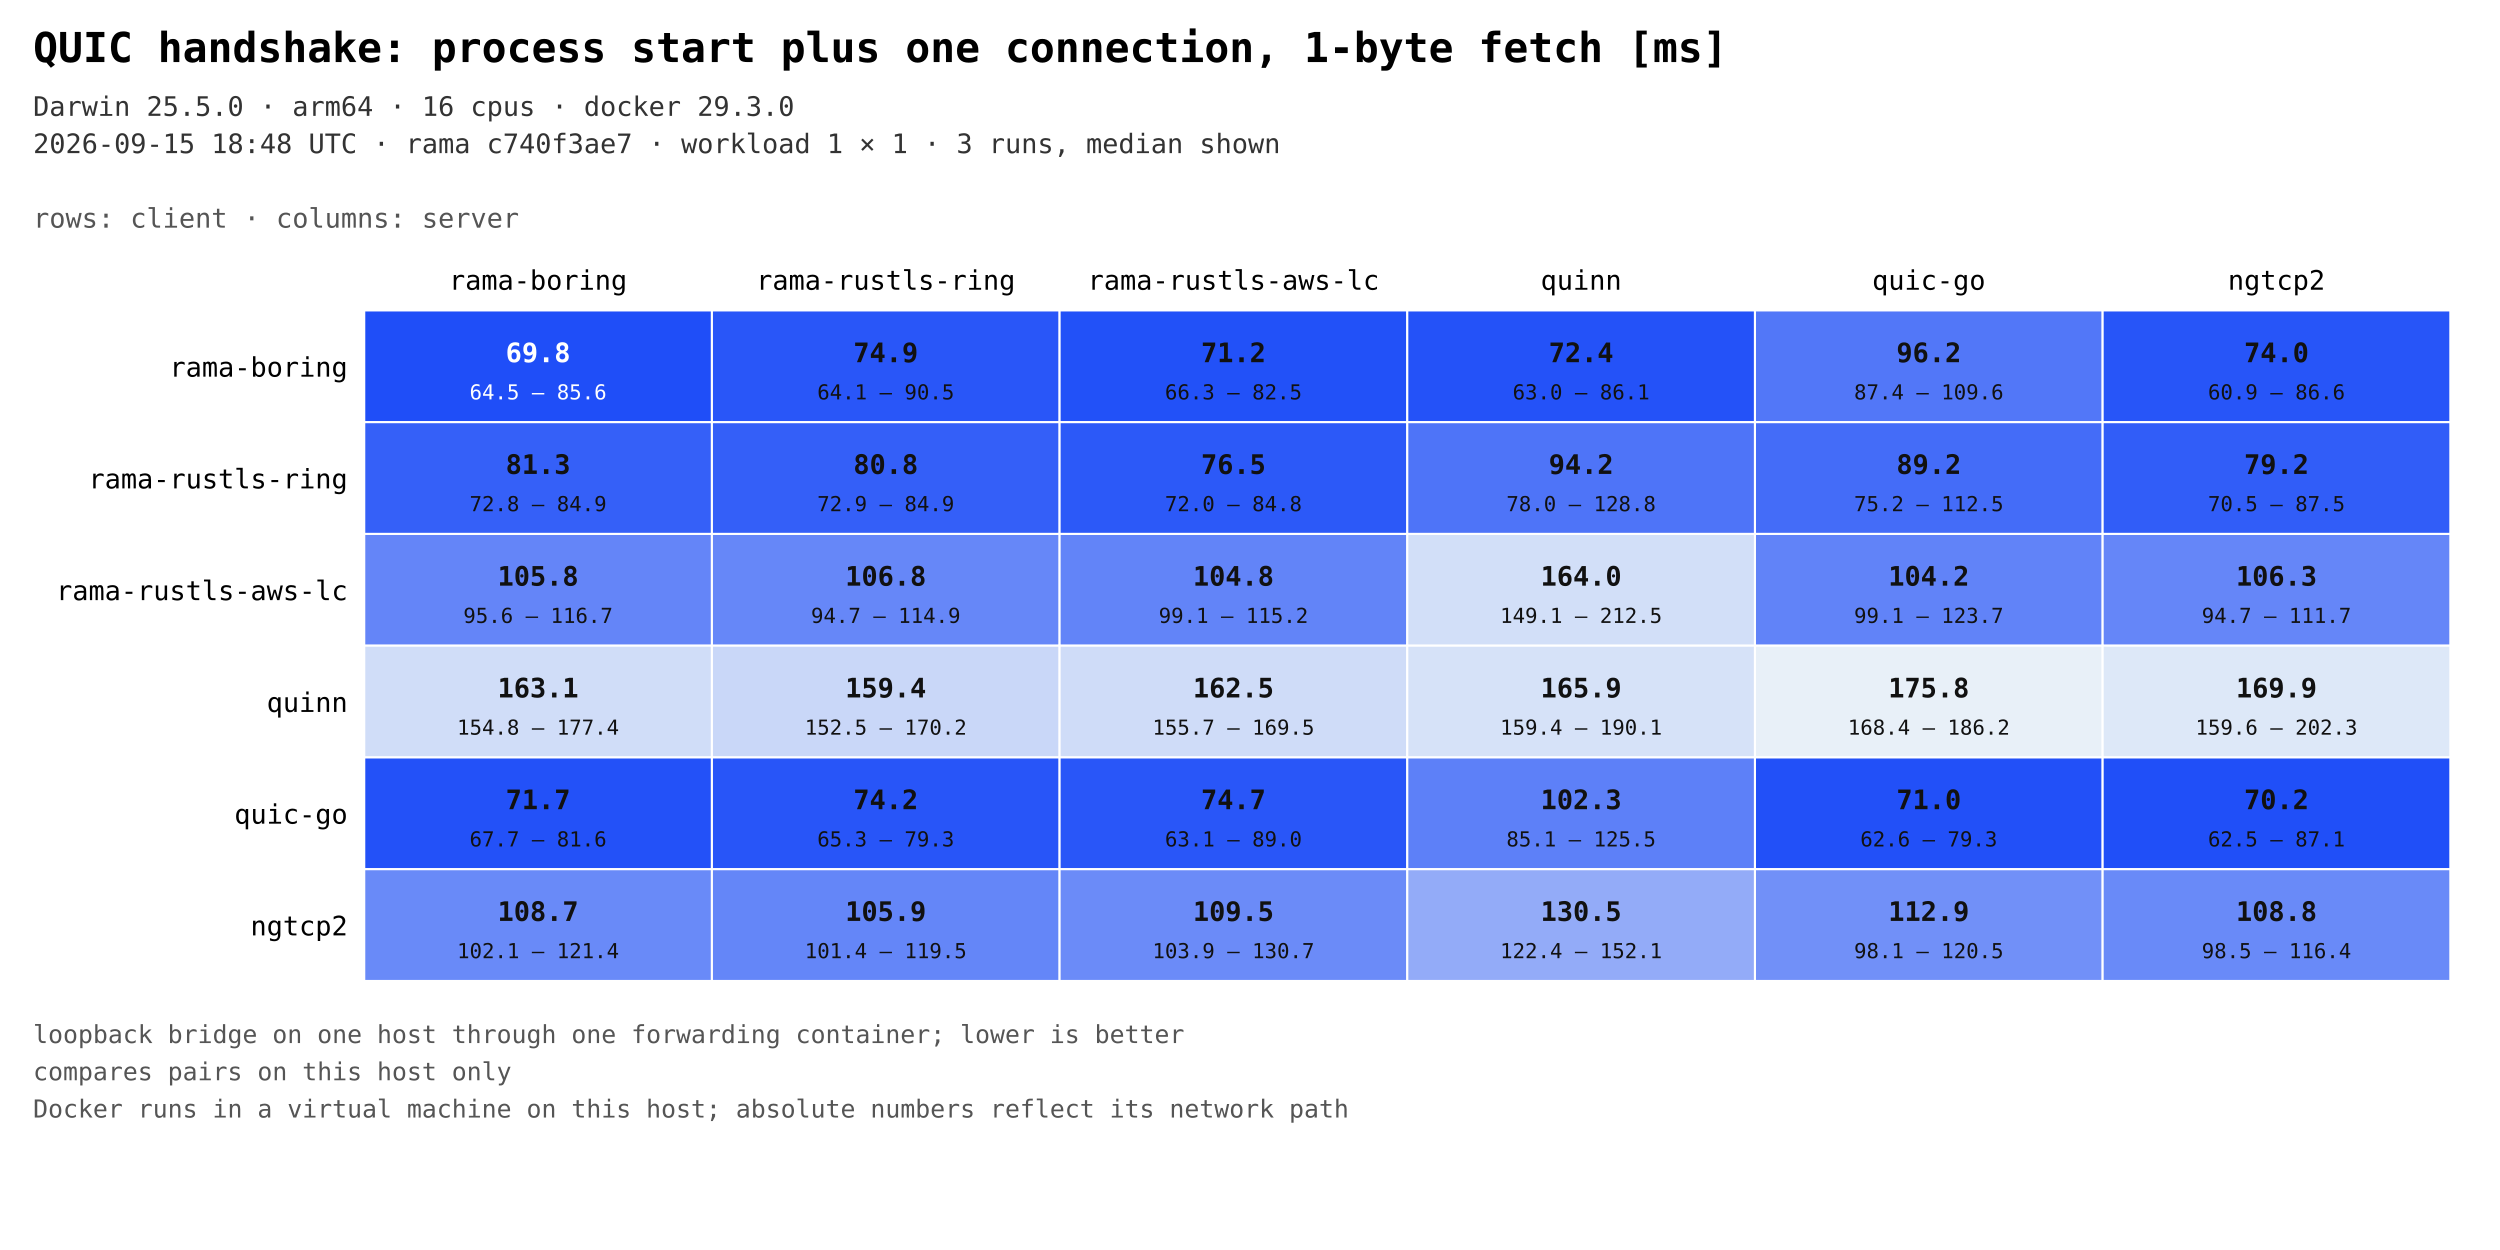
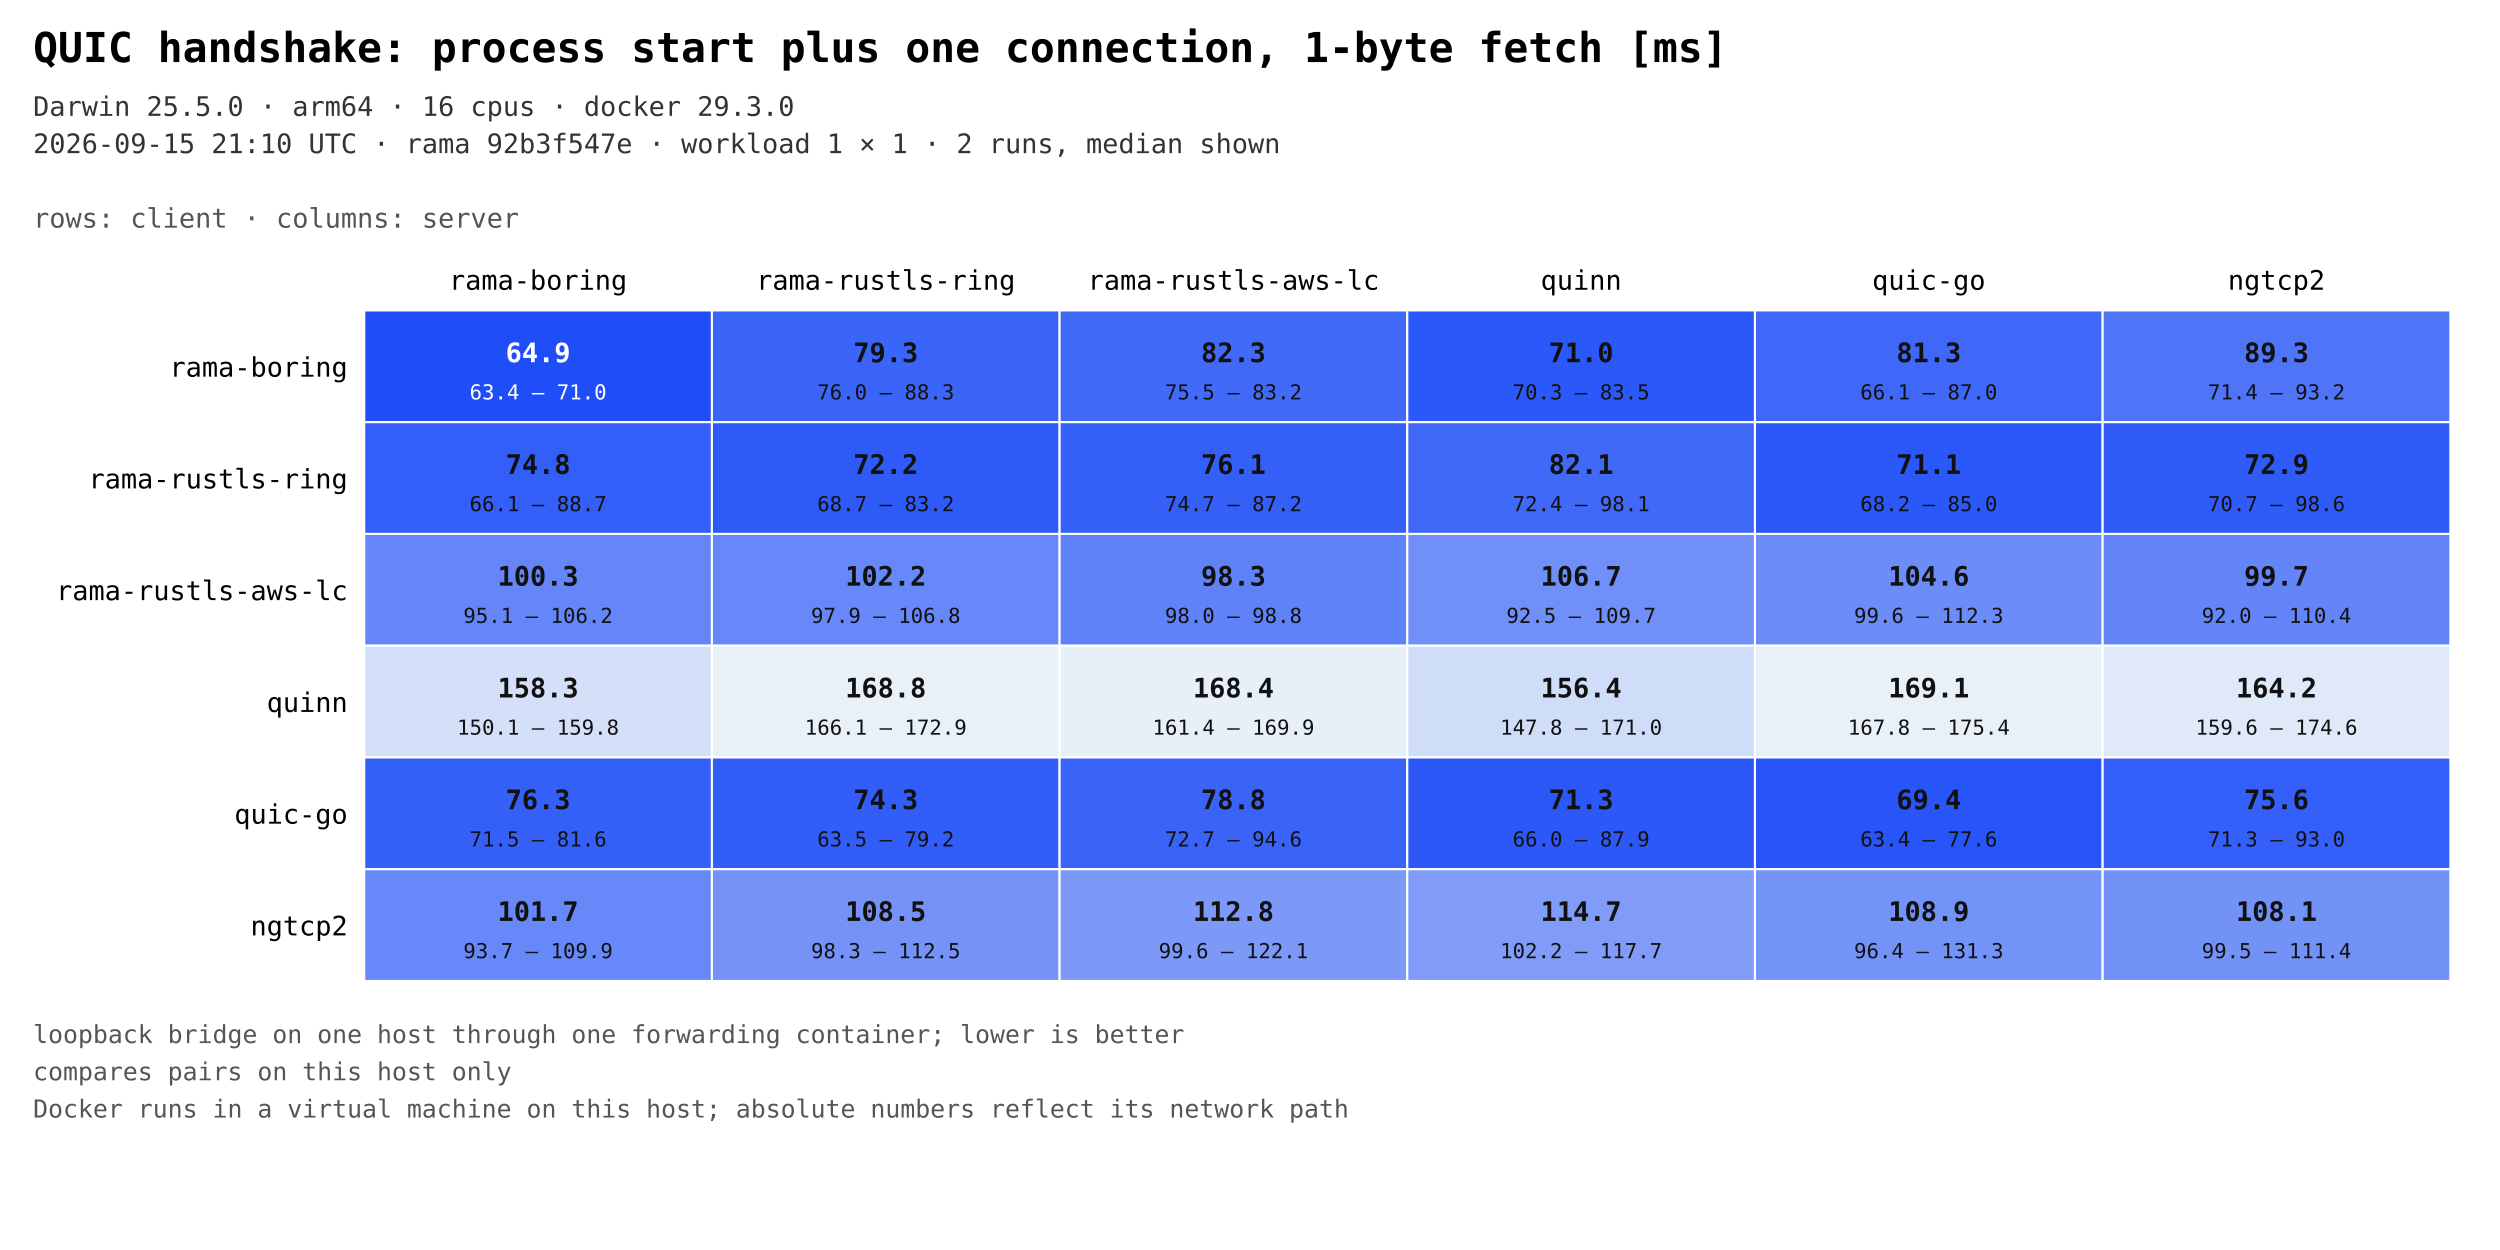
<svg xmlns="http://www.w3.org/2000/svg" width="1208" height="604" viewBox="0 0 1208 604" font-family="ui-monospace, SFMono-Regular, Menlo, monospace" font-size="13">
  <rect width="1208" height="604" fill="#ffffff" />
  <defs>
    <pattern id="na" width="8" height="8" patternUnits="userSpaceOnUse" patternTransform="rotate(45)">
      <line x1="0" y1="0" x2="0" y2="8" stroke="#c8c8c8" stroke-width="2" />
    </pattern>
  </defs>
  <text x="16" y="30" font-size="20" font-weight="bold">QUIC handshake: process start plus one connection, 1-byte fetch [ms]</text>
  <text x="16" y="56" fill="#333">Darwin 25.5.0 · arm64 · 16 cpus · docker 29.3.0</text>
-   <text x="16" y="74" fill="#333">2026-09-15 18:48 UTC · rama c740f3ae7 · workload 1 × 1 · 3 runs, median shown</text>
+   <text x="16" y="74" fill="#333">2026-09-15 21:10 UTC · rama 92b3f547e · workload 1 × 1 · 2 runs, median shown</text>
  <text x="16" y="110" fill="#555">rows: client · columns: server</text>
  <text x="260" y="140" text-anchor="middle">rama-boring</text>
  <text x="428" y="140" text-anchor="middle">rama-rustls-ring</text>
  <text x="596" y="140" text-anchor="middle">rama-rustls-aws-lc</text>
  <text x="764" y="140" text-anchor="middle">quinn</text>
  <text x="932" y="140" text-anchor="middle">quic-go</text>
  <text x="1100" y="140" text-anchor="middle">ngtcp2</text>
  <text x="168" y="182" text-anchor="end">rama-boring</text>
  <rect x="176" y="150" width="168" height="54" fill="#1f4ef8" stroke="#fff" />
-   <text x="260" y="175" text-anchor="middle" font-weight="bold" fill="#fff">69.8</text>
-   <text x="260" y="193" text-anchor="middle" font-size="10" fill="#fff">64.5 – 85.6</text>
-   <rect x="344" y="150" width="168" height="54" fill="#2956f8" stroke="#fff" />
-   <text x="428" y="175" text-anchor="middle" font-weight="bold" fill="#111">74.9</text>
-   <text x="428" y="193" text-anchor="middle" font-size="10" fill="#111">64.1 – 90.5</text>
-   <rect x="512" y="150" width="168" height="54" fill="#2251f8" stroke="#fff" />
-   <text x="596" y="175" text-anchor="middle" font-weight="bold" fill="#111">71.2</text>
-   <text x="596" y="193" text-anchor="middle" font-size="10" fill="#111">66.3 – 82.5</text>
-   <rect x="680" y="150" width="168" height="54" fill="#2452f8" stroke="#fff" />
-   <text x="764" y="175" text-anchor="middle" font-weight="bold" fill="#111">72.4</text>
-   <text x="764" y="193" text-anchor="middle" font-size="10" fill="#111">63.0 – 86.1</text>
-   <rect x="848" y="150" width="168" height="54" fill="#5277f8" stroke="#fff" />
-   <text x="932" y="175" text-anchor="middle" font-weight="bold" fill="#111">96.2</text>
-   <text x="932" y="193" text-anchor="middle" font-size="10" fill="#111">87.4 – 109.6</text>
-   <rect x="1016" y="150" width="168" height="54" fill="#2755f8" stroke="#fff" />
-   <text x="1100" y="175" text-anchor="middle" font-weight="bold" fill="#111">74.0</text>
-   <text x="1100" y="193" text-anchor="middle" font-size="10" fill="#111">60.9 – 86.6</text>
+   <text x="260" y="175" text-anchor="middle" font-weight="bold" fill="#fff">64.9</text>
+   <text x="260" y="193" text-anchor="middle" font-size="10" fill="#fff">63.4 – 71.0</text>
+   <rect x="344" y="150" width="168" height="54" fill="#3b65f8" stroke="#fff" />
+   <text x="428" y="175" text-anchor="middle" font-weight="bold" fill="#111">79.3</text>
+   <text x="428" y="193" text-anchor="middle" font-size="10" fill="#111">76.0 – 88.3</text>
+   <rect x="512" y="150" width="168" height="54" fill="#416af8" stroke="#fff" />
+   <text x="596" y="175" text-anchor="middle" font-weight="bold" fill="#111">82.3</text>
+   <text x="596" y="193" text-anchor="middle" font-size="10" fill="#111">75.5 – 83.2</text>
+   <rect x="680" y="150" width="168" height="54" fill="#2b58f8" stroke="#fff" />
+   <text x="764" y="175" text-anchor="middle" font-weight="bold" fill="#111">71.0</text>
+   <text x="764" y="193" text-anchor="middle" font-size="10" fill="#111">70.3 – 83.5</text>
+   <rect x="848" y="150" width="168" height="54" fill="#3f68f8" stroke="#fff" />
+   <text x="932" y="175" text-anchor="middle" font-weight="bold" fill="#111">81.3</text>
+   <text x="932" y="193" text-anchor="middle" font-size="10" fill="#111">66.1 – 87.0</text>
+   <rect x="1016" y="150" width="168" height="54" fill="#4f74f8" stroke="#fff" />
+   <text x="1100" y="175" text-anchor="middle" font-weight="bold" fill="#111">89.3</text>
+   <text x="1100" y="193" text-anchor="middle" font-size="10" fill="#111">71.4 – 93.2</text>
  <text x="168" y="236" text-anchor="end">rama-rustls-ring</text>
-   <rect x="176" y="204" width="168" height="54" fill="#3560f8" stroke="#fff" />
-   <text x="260" y="229" text-anchor="middle" font-weight="bold" fill="#111">81.3</text>
-   <text x="260" y="247" text-anchor="middle" font-size="10" fill="#111">72.8 – 84.9</text>
-   <rect x="344" y="204" width="168" height="54" fill="#345ff8" stroke="#fff" />
-   <text x="428" y="229" text-anchor="middle" font-weight="bold" fill="#111">80.8</text>
-   <text x="428" y="247" text-anchor="middle" font-size="10" fill="#111">72.9 – 84.9</text>
-   <rect x="512" y="204" width="168" height="54" fill="#2c59f8" stroke="#fff" />
-   <text x="596" y="229" text-anchor="middle" font-weight="bold" fill="#111">76.5</text>
-   <text x="596" y="247" text-anchor="middle" font-size="10" fill="#111">72.0 – 84.8</text>
-   <rect x="680" y="204" width="168" height="54" fill="#4e74f8" stroke="#fff" />
-   <text x="764" y="229" text-anchor="middle" font-weight="bold" fill="#111">94.2</text>
-   <text x="764" y="247" text-anchor="middle" font-size="10" fill="#111">78.0 – 128.8</text>
-   <rect x="848" y="204" width="168" height="54" fill="#446cf8" stroke="#fff" />
-   <text x="932" y="229" text-anchor="middle" font-weight="bold" fill="#111">89.2</text>
-   <text x="932" y="247" text-anchor="middle" font-size="10" fill="#111">75.2 – 112.5</text>
-   <rect x="1016" y="204" width="168" height="54" fill="#315df8" stroke="#fff" />
-   <text x="1100" y="229" text-anchor="middle" font-weight="bold" fill="#111">79.2</text>
-   <text x="1100" y="247" text-anchor="middle" font-size="10" fill="#111">70.5 – 87.5</text>
+   <rect x="176" y="204" width="168" height="54" fill="#335ef8" stroke="#fff" />
+   <text x="260" y="229" text-anchor="middle" font-weight="bold" fill="#111">74.8</text>
+   <text x="260" y="247" text-anchor="middle" font-size="10" fill="#111">66.1 – 88.7</text>
+   <rect x="344" y="204" width="168" height="54" fill="#2e5af8" stroke="#fff" />
+   <text x="428" y="229" text-anchor="middle" font-weight="bold" fill="#111">72.2</text>
+   <text x="428" y="247" text-anchor="middle" font-size="10" fill="#111">68.7 – 83.2</text>
+   <rect x="512" y="204" width="168" height="54" fill="#3560f8" stroke="#fff" />
+   <text x="596" y="229" text-anchor="middle" font-weight="bold" fill="#111">76.1</text>
+   <text x="596" y="247" text-anchor="middle" font-size="10" fill="#111">74.7 – 87.2</text>
+   <rect x="680" y="204" width="168" height="54" fill="#4169f8" stroke="#fff" />
+   <text x="764" y="229" text-anchor="middle" font-weight="bold" fill="#111">82.1</text>
+   <text x="764" y="247" text-anchor="middle" font-size="10" fill="#111">72.4 – 98.1</text>
+   <rect x="848" y="204" width="168" height="54" fill="#2b58f8" stroke="#fff" />
+   <text x="932" y="229" text-anchor="middle" font-weight="bold" fill="#111">71.1</text>
+   <text x="932" y="247" text-anchor="middle" font-size="10" fill="#111">68.2 – 85.0</text>
+   <rect x="1016" y="204" width="168" height="54" fill="#2f5bf8" stroke="#fff" />
+   <text x="1100" y="229" text-anchor="middle" font-weight="bold" fill="#111">72.9</text>
+   <text x="1100" y="247" text-anchor="middle" font-size="10" fill="#111">70.7 – 98.6</text>
  <text x="168" y="290" text-anchor="end">rama-rustls-aws-lc</text>
-   <rect x="176" y="258" width="168" height="54" fill="#6485f8" stroke="#fff" />
-   <text x="260" y="283" text-anchor="middle" font-weight="bold" fill="#111">105.8</text>
-   <text x="260" y="301" text-anchor="middle" font-size="10" fill="#111">95.6 – 116.7</text>
-   <rect x="344" y="258" width="168" height="54" fill="#6687f8" stroke="#fff" />
-   <text x="428" y="283" text-anchor="middle" font-weight="bold" fill="#111">106.8</text>
-   <text x="428" y="301" text-anchor="middle" font-size="10" fill="#111">94.7 – 114.9</text>
-   <rect x="512" y="258" width="168" height="54" fill="#6284f8" stroke="#fff" />
-   <text x="596" y="283" text-anchor="middle" font-weight="bold" fill="#111">104.8</text>
-   <text x="596" y="301" text-anchor="middle" font-size="10" fill="#111">99.1 – 115.2</text>
-   <rect x="680" y="258" width="168" height="54" fill="#d2dff8" stroke="#fff" />
-   <text x="764" y="283" text-anchor="middle" font-weight="bold" fill="#111">164.0</text>
-   <text x="764" y="301" text-anchor="middle" font-size="10" fill="#111">149.1 – 212.5</text>
-   <rect x="848" y="258" width="168" height="54" fill="#6183f8" stroke="#fff" />
-   <text x="932" y="283" text-anchor="middle" font-weight="bold" fill="#111">104.2</text>
-   <text x="932" y="301" text-anchor="middle" font-size="10" fill="#111">99.1 – 123.7</text>
-   <rect x="1016" y="258" width="168" height="54" fill="#6586f8" stroke="#fff" />
-   <text x="1100" y="283" text-anchor="middle" font-weight="bold" fill="#111">106.3</text>
-   <text x="1100" y="301" text-anchor="middle" font-size="10" fill="#111">94.7 – 111.7</text>
+   <rect x="176" y="258" width="168" height="54" fill="#6486f8" stroke="#fff" />
+   <text x="260" y="283" text-anchor="middle" font-weight="bold" fill="#111">100.3</text>
+   <text x="260" y="301" text-anchor="middle" font-size="10" fill="#111">95.1 – 106.2</text>
+   <rect x="344" y="258" width="168" height="54" fill="#6788f8" stroke="#fff" />
+   <text x="428" y="283" text-anchor="middle" font-weight="bold" fill="#111">102.2</text>
+   <text x="428" y="301" text-anchor="middle" font-size="10" fill="#111">97.9 – 106.8</text>
+   <rect x="512" y="258" width="168" height="54" fill="#6082f8" stroke="#fff" />
+   <text x="596" y="283" text-anchor="middle" font-weight="bold" fill="#111">98.3</text>
+   <text x="596" y="301" text-anchor="middle" font-size="10" fill="#111">98.0 – 98.8</text>
+   <rect x="680" y="258" width="168" height="54" fill="#708ff8" stroke="#fff" />
+   <text x="764" y="283" text-anchor="middle" font-weight="bold" fill="#111">106.7</text>
+   <text x="764" y="301" text-anchor="middle" font-size="10" fill="#111">92.5 – 109.7</text>
+   <rect x="848" y="258" width="168" height="54" fill="#6c8cf8" stroke="#fff" />
+   <text x="932" y="283" text-anchor="middle" font-weight="bold" fill="#111">104.6</text>
+   <text x="932" y="301" text-anchor="middle" font-size="10" fill="#111">99.6 – 112.3</text>
+   <rect x="1016" y="258" width="168" height="54" fill="#6385f8" stroke="#fff" />
+   <text x="1100" y="283" text-anchor="middle" font-weight="bold" fill="#111">99.7</text>
+   <text x="1100" y="301" text-anchor="middle" font-size="10" fill="#111">92.0 – 110.4</text>
  <text x="168" y="344" text-anchor="end">quinn</text>
-   <rect x="176" y="312" width="168" height="54" fill="#d0ddf8" stroke="#fff" />
-   <text x="260" y="337" text-anchor="middle" font-weight="bold" fill="#111">163.1</text>
-   <text x="260" y="355" text-anchor="middle" font-size="10" fill="#111">154.8 – 177.4</text>
-   <rect x="344" y="312" width="168" height="54" fill="#c9d7f8" stroke="#fff" />
-   <text x="428" y="337" text-anchor="middle" font-weight="bold" fill="#111">159.4</text>
-   <text x="428" y="355" text-anchor="middle" font-size="10" fill="#111">152.5 – 170.2</text>
-   <rect x="512" y="312" width="168" height="54" fill="#cfdcf8" stroke="#fff" />
-   <text x="596" y="337" text-anchor="middle" font-weight="bold" fill="#111">162.5</text>
-   <text x="596" y="355" text-anchor="middle" font-size="10" fill="#111">155.7 – 169.5</text>
-   <rect x="680" y="312" width="168" height="54" fill="#d6e2f8" stroke="#fff" />
-   <text x="764" y="337" text-anchor="middle" font-weight="bold" fill="#111">165.9</text>
-   <text x="764" y="355" text-anchor="middle" font-size="10" fill="#111">159.4 – 190.1</text>
+   <rect x="176" y="312" width="168" height="54" fill="#d4e0f8" stroke="#fff" />
+   <text x="260" y="337" text-anchor="middle" font-weight="bold" fill="#111">158.3</text>
+   <text x="260" y="355" text-anchor="middle" font-size="10" fill="#111">150.1 – 159.8</text>
+   <rect x="344" y="312" width="168" height="54" fill="#e8f0f8" stroke="#fff" />
+   <text x="428" y="337" text-anchor="middle" font-weight="bold" fill="#111">168.8</text>
+   <text x="428" y="355" text-anchor="middle" font-size="10" fill="#111">166.1 – 172.9</text>
+   <rect x="512" y="312" width="168" height="54" fill="#e7eff8" stroke="#fff" />
+   <text x="596" y="337" text-anchor="middle" font-weight="bold" fill="#111">168.4</text>
+   <text x="596" y="355" text-anchor="middle" font-size="10" fill="#111">161.4 – 169.9</text>
+   <rect x="680" y="312" width="168" height="54" fill="#d0ddf8" stroke="#fff" />
+   <text x="764" y="337" text-anchor="middle" font-weight="bold" fill="#111">156.4</text>
+   <text x="764" y="355" text-anchor="middle" font-size="10" fill="#111">147.8 – 171.0</text>
  <rect x="848" y="312" width="168" height="54" fill="#e8f0f8" stroke="#fff" />
-   <text x="932" y="337" text-anchor="middle" font-weight="bold" fill="#111">175.8</text>
-   <text x="932" y="355" text-anchor="middle" font-size="10" fill="#111">168.4 – 186.2</text>
-   <rect x="1016" y="312" width="168" height="54" fill="#dde8f8" stroke="#fff" />
-   <text x="1100" y="337" text-anchor="middle" font-weight="bold" fill="#111">169.9</text>
-   <text x="1100" y="355" text-anchor="middle" font-size="10" fill="#111">159.6 – 202.3</text>
+   <text x="932" y="337" text-anchor="middle" font-weight="bold" fill="#111">169.1</text>
+   <text x="932" y="355" text-anchor="middle" font-size="10" fill="#111">167.8 – 175.4</text>
+   <rect x="1016" y="312" width="168" height="54" fill="#dfe9f8" stroke="#fff" />
+   <text x="1100" y="337" text-anchor="middle" font-weight="bold" fill="#111">164.2</text>
+   <text x="1100" y="355" text-anchor="middle" font-size="10" fill="#111">159.6 – 174.6</text>
  <text x="168" y="398" text-anchor="end">quic-go</text>
-   <rect x="176" y="366" width="168" height="54" fill="#2351f8" stroke="#fff" />
-   <text x="260" y="391" text-anchor="middle" font-weight="bold" fill="#111">71.7</text>
-   <text x="260" y="409" text-anchor="middle" font-size="10" fill="#111">67.7 – 81.6</text>
-   <rect x="344" y="366" width="168" height="54" fill="#2855f8" stroke="#fff" />
-   <text x="428" y="391" text-anchor="middle" font-weight="bold" fill="#111">74.2</text>
-   <text x="428" y="409" text-anchor="middle" font-size="10" fill="#111">65.3 – 79.3</text>
-   <rect x="512" y="366" width="168" height="54" fill="#2956f8" stroke="#fff" />
-   <text x="596" y="391" text-anchor="middle" font-weight="bold" fill="#111">74.7</text>
-   <text x="596" y="409" text-anchor="middle" font-size="10" fill="#111">63.1 – 89.0</text>
-   <rect x="680" y="366" width="168" height="54" fill="#5d80f8" stroke="#fff" />
-   <text x="764" y="391" text-anchor="middle" font-weight="bold" fill="#111">102.3</text>
-   <text x="764" y="409" text-anchor="middle" font-size="10" fill="#111">85.1 – 125.5</text>
-   <rect x="848" y="366" width="168" height="54" fill="#2250f8" stroke="#fff" />
-   <text x="932" y="391" text-anchor="middle" font-weight="bold" fill="#111">71.0</text>
-   <text x="932" y="409" text-anchor="middle" font-size="10" fill="#111">62.6 – 79.3</text>
-   <rect x="1016" y="366" width="168" height="54" fill="#204ff8" stroke="#fff" />
-   <text x="1100" y="391" text-anchor="middle" font-weight="bold" fill="#111">70.2</text>
-   <text x="1100" y="409" text-anchor="middle" font-size="10" fill="#111">62.5 – 87.1</text>
+   <rect x="176" y="366" width="168" height="54" fill="#3560f8" stroke="#fff" />
+   <text x="260" y="391" text-anchor="middle" font-weight="bold" fill="#111">76.3</text>
+   <text x="260" y="409" text-anchor="middle" font-size="10" fill="#111">71.5 – 81.6</text>
+   <rect x="344" y="366" width="168" height="54" fill="#325df8" stroke="#fff" />
+   <text x="428" y="391" text-anchor="middle" font-weight="bold" fill="#111">74.3</text>
+   <text x="428" y="409" text-anchor="middle" font-size="10" fill="#111">63.5 – 79.2</text>
+   <rect x="512" y="366" width="168" height="54" fill="#3a64f8" stroke="#fff" />
+   <text x="596" y="391" text-anchor="middle" font-weight="bold" fill="#111">78.8</text>
+   <text x="596" y="409" text-anchor="middle" font-size="10" fill="#111">72.7 – 94.6</text>
+   <rect x="680" y="366" width="168" height="54" fill="#2c58f8" stroke="#fff" />
+   <text x="764" y="391" text-anchor="middle" font-weight="bold" fill="#111">71.3</text>
+   <text x="764" y="409" text-anchor="middle" font-size="10" fill="#111">66.0 – 87.9</text>
+   <rect x="848" y="366" width="168" height="54" fill="#2855f8" stroke="#fff" />
+   <text x="932" y="391" text-anchor="middle" font-weight="bold" fill="#111">69.4</text>
+   <text x="932" y="409" text-anchor="middle" font-size="10" fill="#111">63.4 – 77.6</text>
+   <rect x="1016" y="366" width="168" height="54" fill="#345ff8" stroke="#fff" />
+   <text x="1100" y="391" text-anchor="middle" font-weight="bold" fill="#111">75.6</text>
+   <text x="1100" y="409" text-anchor="middle" font-size="10" fill="#111">71.3 – 93.0</text>
  <text x="168" y="452" text-anchor="end">ngtcp2</text>
-   <rect x="176" y="420" width="168" height="54" fill="#698af8" stroke="#fff" />
-   <text x="260" y="445" text-anchor="middle" font-weight="bold" fill="#111">108.7</text>
-   <text x="260" y="463" text-anchor="middle" font-size="10" fill="#111">102.1 – 121.4</text>
-   <rect x="344" y="420" width="168" height="54" fill="#6486f8" stroke="#fff" />
-   <text x="428" y="445" text-anchor="middle" font-weight="bold" fill="#111">105.9</text>
-   <text x="428" y="463" text-anchor="middle" font-size="10" fill="#111">101.4 – 119.5</text>
-   <rect x="512" y="420" width="168" height="54" fill="#6b8bf8" stroke="#fff" />
-   <text x="596" y="445" text-anchor="middle" font-weight="bold" fill="#111">109.5</text>
-   <text x="596" y="463" text-anchor="middle" font-size="10" fill="#111">103.9 – 130.7</text>
-   <rect x="680" y="420" width="168" height="54" fill="#93abf8" stroke="#fff" />
-   <text x="764" y="445" text-anchor="middle" font-weight="bold" fill="#111">130.5</text>
-   <text x="764" y="463" text-anchor="middle" font-size="10" fill="#111">122.4 – 152.1</text>
-   <rect x="848" y="420" width="168" height="54" fill="#7190f8" stroke="#fff" />
-   <text x="932" y="445" text-anchor="middle" font-weight="bold" fill="#111">112.9</text>
-   <text x="932" y="463" text-anchor="middle" font-size="10" fill="#111">98.1 – 120.5</text>
-   <rect x="1016" y="420" width="168" height="54" fill="#698af8" stroke="#fff" />
-   <text x="1100" y="445" text-anchor="middle" font-weight="bold" fill="#111">108.8</text>
-   <text x="1100" y="463" text-anchor="middle" font-size="10" fill="#111">98.5 – 116.4</text>
+   <rect x="176" y="420" width="168" height="54" fill="#6688f8" stroke="#fff" />
+   <text x="260" y="445" text-anchor="middle" font-weight="bold" fill="#111">101.7</text>
+   <text x="260" y="463" text-anchor="middle" font-size="10" fill="#111">93.7 – 109.9</text>
+   <rect x="344" y="420" width="168" height="54" fill="#7492f8" stroke="#fff" />
+   <text x="428" y="445" text-anchor="middle" font-weight="bold" fill="#111">108.5</text>
+   <text x="428" y="463" text-anchor="middle" font-size="10" fill="#111">98.3 – 112.5</text>
+   <rect x="512" y="420" width="168" height="54" fill="#7c99f8" stroke="#fff" />
+   <text x="596" y="445" text-anchor="middle" font-weight="bold" fill="#111">112.8</text>
+   <text x="596" y="463" text-anchor="middle" font-size="10" fill="#111">99.6 – 122.1</text>
+   <rect x="680" y="420" width="168" height="54" fill="#809cf8" stroke="#fff" />
+   <text x="764" y="445" text-anchor="middle" font-weight="bold" fill="#111">114.7</text>
+   <text x="764" y="463" text-anchor="middle" font-size="10" fill="#111">102.2 – 117.7</text>
+   <rect x="848" y="420" width="168" height="54" fill="#7493f8" stroke="#fff" />
+   <text x="932" y="445" text-anchor="middle" font-weight="bold" fill="#111">108.9</text>
+   <text x="932" y="463" text-anchor="middle" font-size="10" fill="#111">96.4 – 131.3</text>
+   <rect x="1016" y="420" width="168" height="54" fill="#7392f8" stroke="#fff" />
+   <text x="1100" y="445" text-anchor="middle" font-weight="bold" fill="#111">108.1</text>
+   <text x="1100" y="463" text-anchor="middle" font-size="10" fill="#111">99.5 – 111.4</text>
  <text x="16" y="504" fill="#555" font-size="12">loopback bridge on one host through one forwarding container; lower is better</text>
  <text x="16" y="522" fill="#555" font-size="12">compares pairs on this host only</text>
  <text x="16" y="540" fill="#555" font-size="12">Docker runs in a virtual machine on this host; absolute numbers reflect its network path</text>
</svg>
